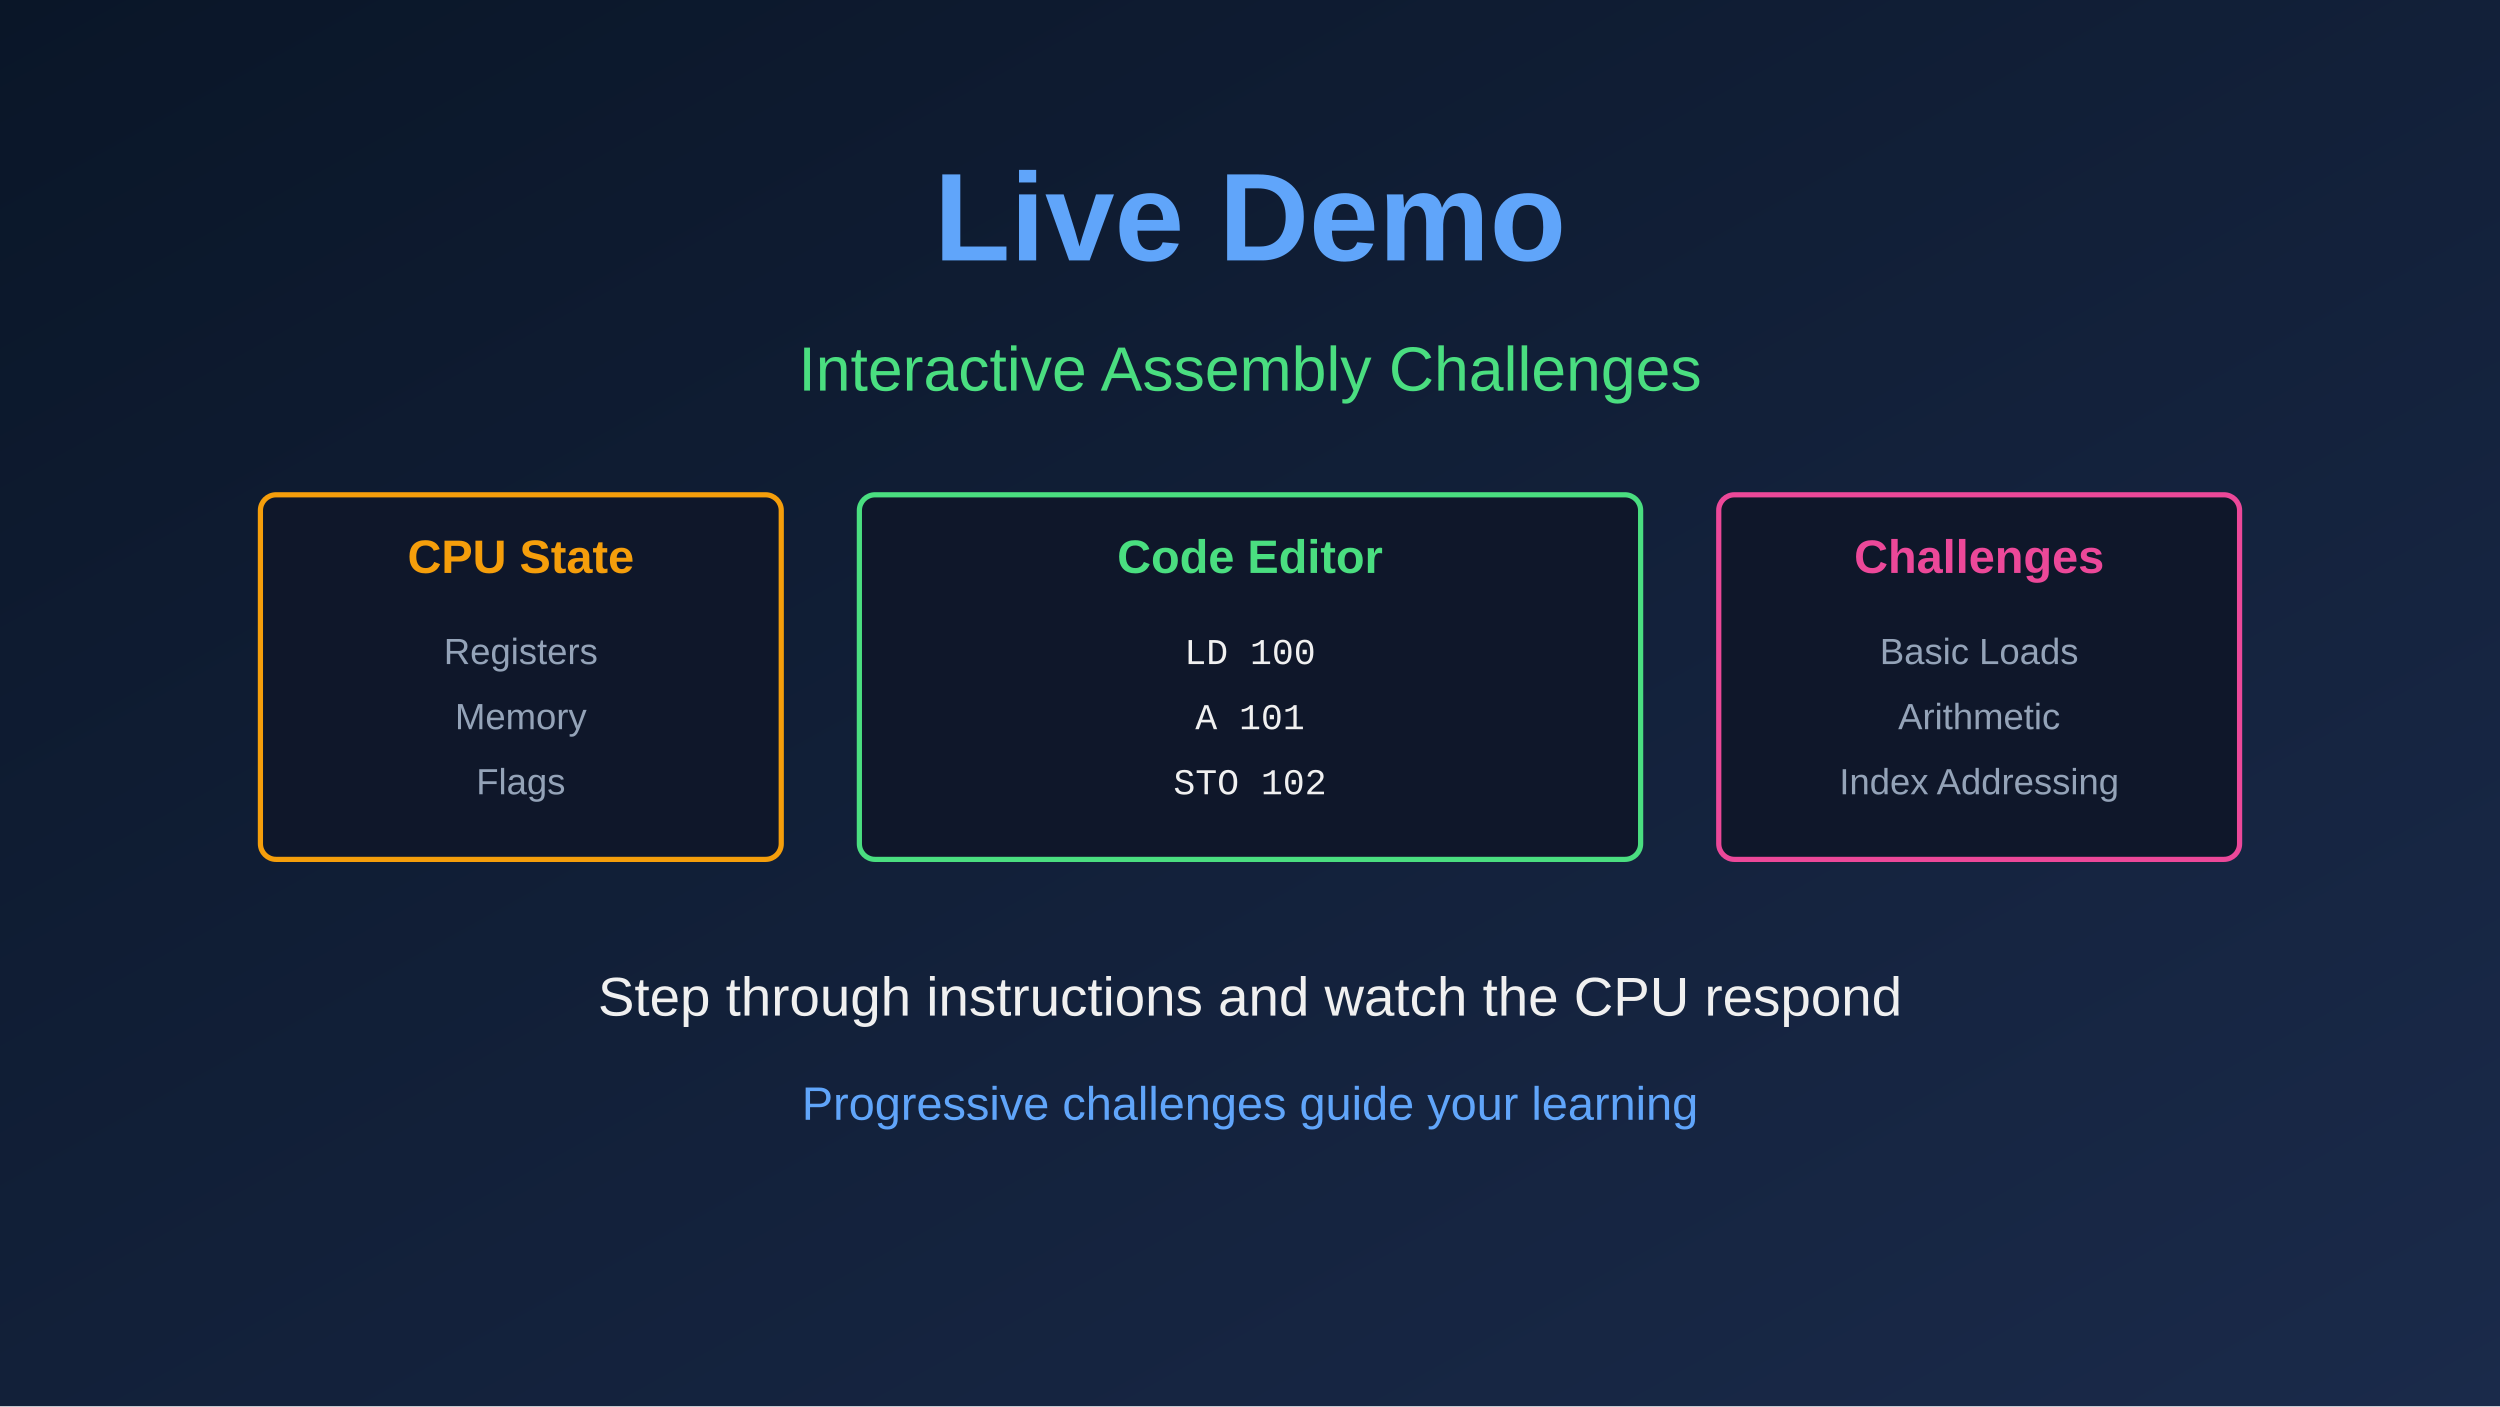
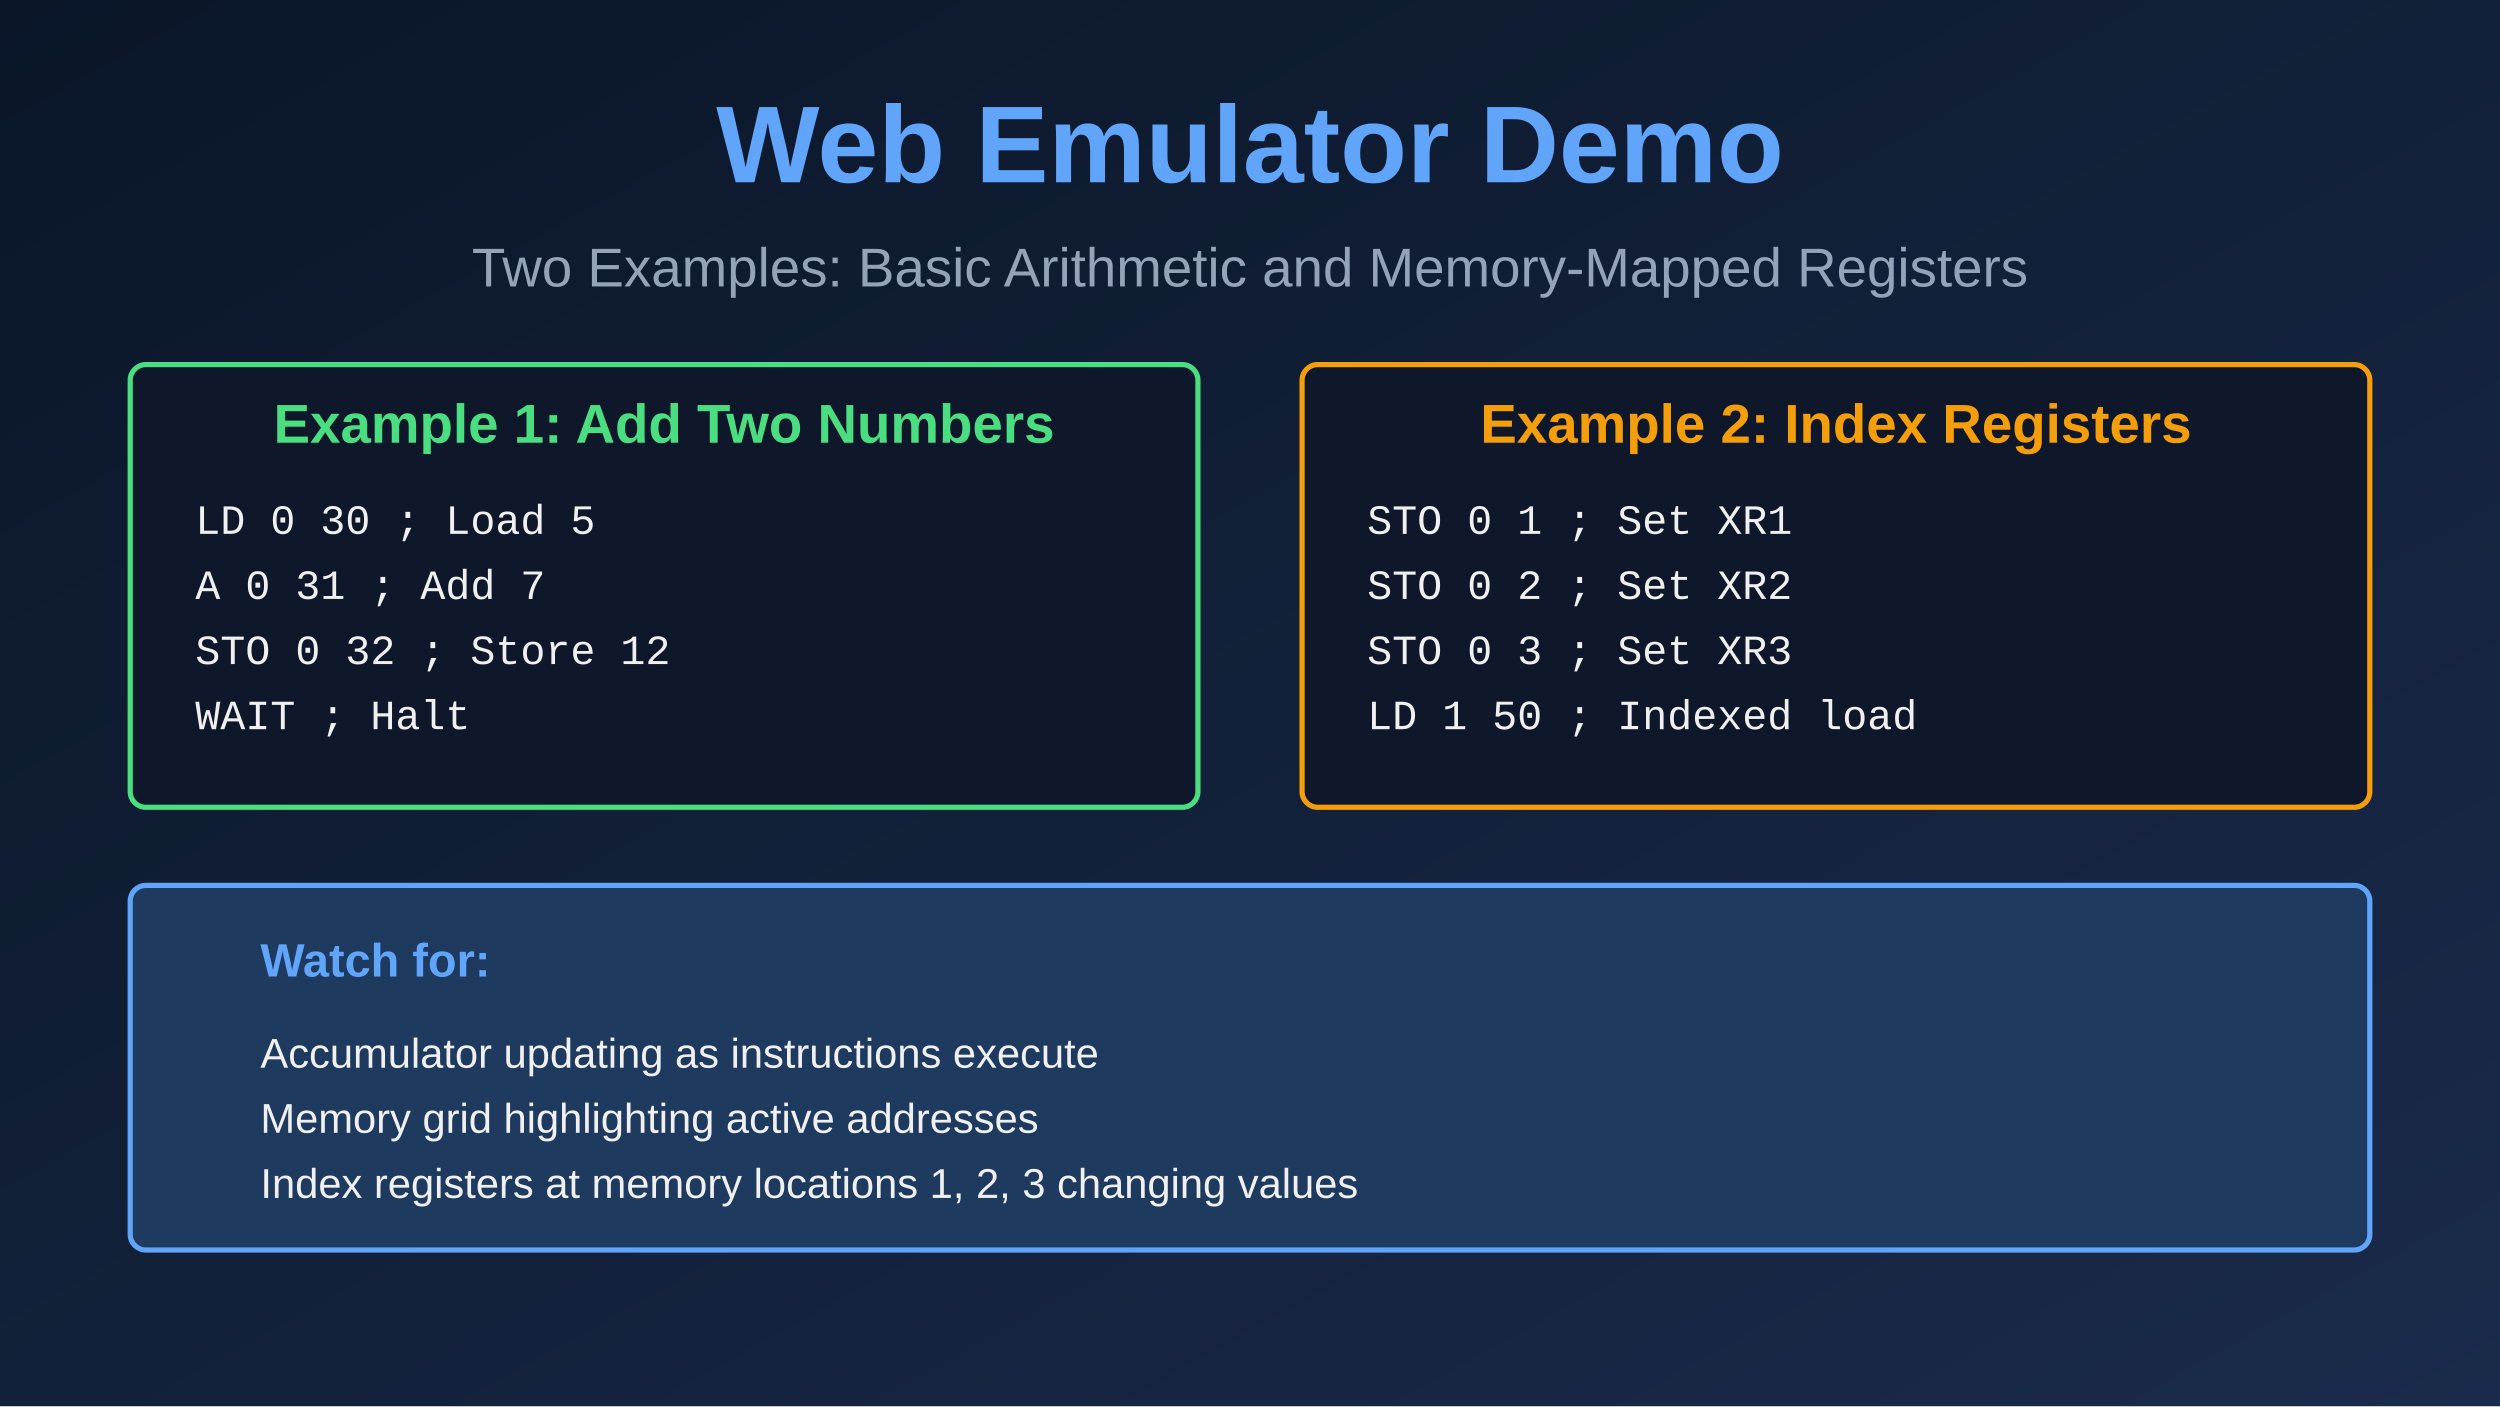
<svg xmlns="http://www.w3.org/2000/svg" viewBox="0 0 1920 1080">
  <defs>
    <linearGradient id="bgGrad" x1="0%" y1="0%" x2="100%" y2="100%">
      <stop offset="0%" style="stop-color:#0a1628" />
      <stop offset="100%" style="stop-color:#1a2a4a" />
    </linearGradient>
  </defs>
  <rect width="1920" height="1080" fill="url(#bgGrad)" />
-   <text x="960" y="200" font-family="Arial, sans-serif" font-size="96" font-weight="bold" fill="#60a5fa" text-anchor="middle">
-     Live Demo
+   <text x="960" y="140" font-family="Arial, sans-serif" font-size="84" font-weight="bold" fill="#60a5fa" text-anchor="middle">
+     Web Emulator Demo
  </text>
-   <text x="960" y="300" font-family="Arial, sans-serif" font-size="48" fill="#4ade80" text-anchor="middle">
-     Interactive Assembly Challenges
+   <text x="960" y="220" font-family="Arial, sans-serif" font-size="42" fill="#94a3b8" text-anchor="middle">
+     Two Examples: Basic Arithmetic and Memory-Mapped Registers
  </text>
-   <rect x="200" y="380" width="400" height="280" rx="12" fill="#0f172a" stroke="#f59e0b" stroke-width="4" />
-   <text x="400" y="440" font-family="Arial, sans-serif" font-size="36" font-weight="bold" fill="#f59e0b" text-anchor="middle">
-     CPU State
+   <rect x="100" y="280" width="820" height="340" rx="12" fill="#0f172a" stroke="#4ade80" stroke-width="4" />
+   <text x="510" y="340" font-family="Arial, sans-serif" font-size="42" font-weight="bold" fill="#4ade80" text-anchor="middle">
+     Example 1: Add Two Numbers
  </text>
-   <text x="400" y="510" font-family="Arial, sans-serif" font-size="28" fill="#94a3b8" text-anchor="middle">
-     Registers
+   <text x="150" y="410" font-family="'Courier New', monospace" font-size="32" fill="#f0f0f0">LD  0 30   ; Load 5</text>
+   <text x="150" y="460" font-family="'Courier New', monospace" font-size="32" fill="#f0f0f0">A   0 31   ; Add 7</text>
+   <text x="150" y="510" font-family="'Courier New', monospace" font-size="32" fill="#f0f0f0">STO 0 32   ; Store 12</text>
+   <text x="150" y="560" font-family="'Courier New', monospace" font-size="32" fill="#f0f0f0">WAIT       ; Halt</text>
+   <rect x="1000" y="280" width="820" height="340" rx="12" fill="#0f172a" stroke="#f59e0b" stroke-width="4" />
+   <text x="1410" y="340" font-family="Arial, sans-serif" font-size="42" font-weight="bold" fill="#f59e0b" text-anchor="middle">
+     Example 2: Index Registers
  </text>
-   <text x="400" y="560" font-family="Arial, sans-serif" font-size="28" fill="#94a3b8" text-anchor="middle">
-     Memory
+   <text x="1050" y="410" font-family="'Courier New', monospace" font-size="32" fill="#f0f0f0">STO 0 1    ; Set XR1</text>
+   <text x="1050" y="460" font-family="'Courier New', monospace" font-size="32" fill="#f0f0f0">STO 0 2    ; Set XR2</text>
+   <text x="1050" y="510" font-family="'Courier New', monospace" font-size="32" fill="#f0f0f0">STO 0 3    ; Set XR3</text>
+   <text x="1050" y="560" font-family="'Courier New', monospace" font-size="32" fill="#f0f0f0">LD  1 50   ; Indexed load</text>
+   <rect x="100" y="680" width="1720" height="280" rx="12" fill="#1e3a5f" stroke="#60a5fa" stroke-width="4" />
+   <text x="200" y="750" font-family="Arial, sans-serif" font-size="36" font-weight="bold" fill="#60a5fa">
+     Watch for:
  </text>
-   <text x="400" y="610" font-family="Arial, sans-serif" font-size="28" fill="#94a3b8" text-anchor="middle">
-     Flags
+   <text x="200" y="820" font-family="Arial, sans-serif" font-size="32" fill="#f0f0f0">
+     Accumulator updating as instructions execute
  </text>
-   <rect x="660" y="380" width="600" height="280" rx="12" fill="#0f172a" stroke="#4ade80" stroke-width="4" />
-   <text x="960" y="440" font-family="Arial, sans-serif" font-size="36" font-weight="bold" fill="#4ade80" text-anchor="middle">
-     Code Editor
+   <text x="200" y="870" font-family="Arial, sans-serif" font-size="32" fill="#f0f0f0">
+     Memory grid highlighting active addresses
  </text>
-   <text x="960" y="510" font-family="'Courier New', monospace" font-size="28" fill="#f0f0f0" text-anchor="middle">
-     LD   100
-   </text>
-   <text x="960" y="560" font-family="'Courier New', monospace" font-size="28" fill="#f0f0f0" text-anchor="middle">
-     A    101
-   </text>
-   <text x="960" y="610" font-family="'Courier New', monospace" font-size="28" fill="#f0f0f0" text-anchor="middle">
-     STO  102
-   </text>
-   <rect x="1320" y="380" width="400" height="280" rx="12" fill="#0f172a" stroke="#ec4899" stroke-width="4" />
-   <text x="1520" y="440" font-family="Arial, sans-serif" font-size="36" font-weight="bold" fill="#ec4899" text-anchor="middle">
-     Challenges
-   </text>
-   <text x="1520" y="510" font-family="Arial, sans-serif" font-size="28" fill="#94a3b8" text-anchor="middle">
-     Basic Loads
-   </text>
-   <text x="1520" y="560" font-family="Arial, sans-serif" font-size="28" fill="#94a3b8" text-anchor="middle">
-     Arithmetic
-   </text>
-   <text x="1520" y="610" font-family="Arial, sans-serif" font-size="28" fill="#94a3b8" text-anchor="middle">
-     Index Addressing
-   </text>
-   <text x="960" y="780" font-family="Arial, sans-serif" font-size="42" fill="#f0f0f0" text-anchor="middle">
-     Step through instructions and watch the CPU respond
-   </text>
-   <text x="960" y="860" font-family="Arial, sans-serif" font-size="36" fill="#60a5fa" text-anchor="middle">
-     Progressive challenges guide your learning
+   <text x="200" y="920" font-family="Arial, sans-serif" font-size="32" fill="#f0f0f0">
+     Index registers at memory locations 1, 2, 3 changing values
  </text>
</svg>
